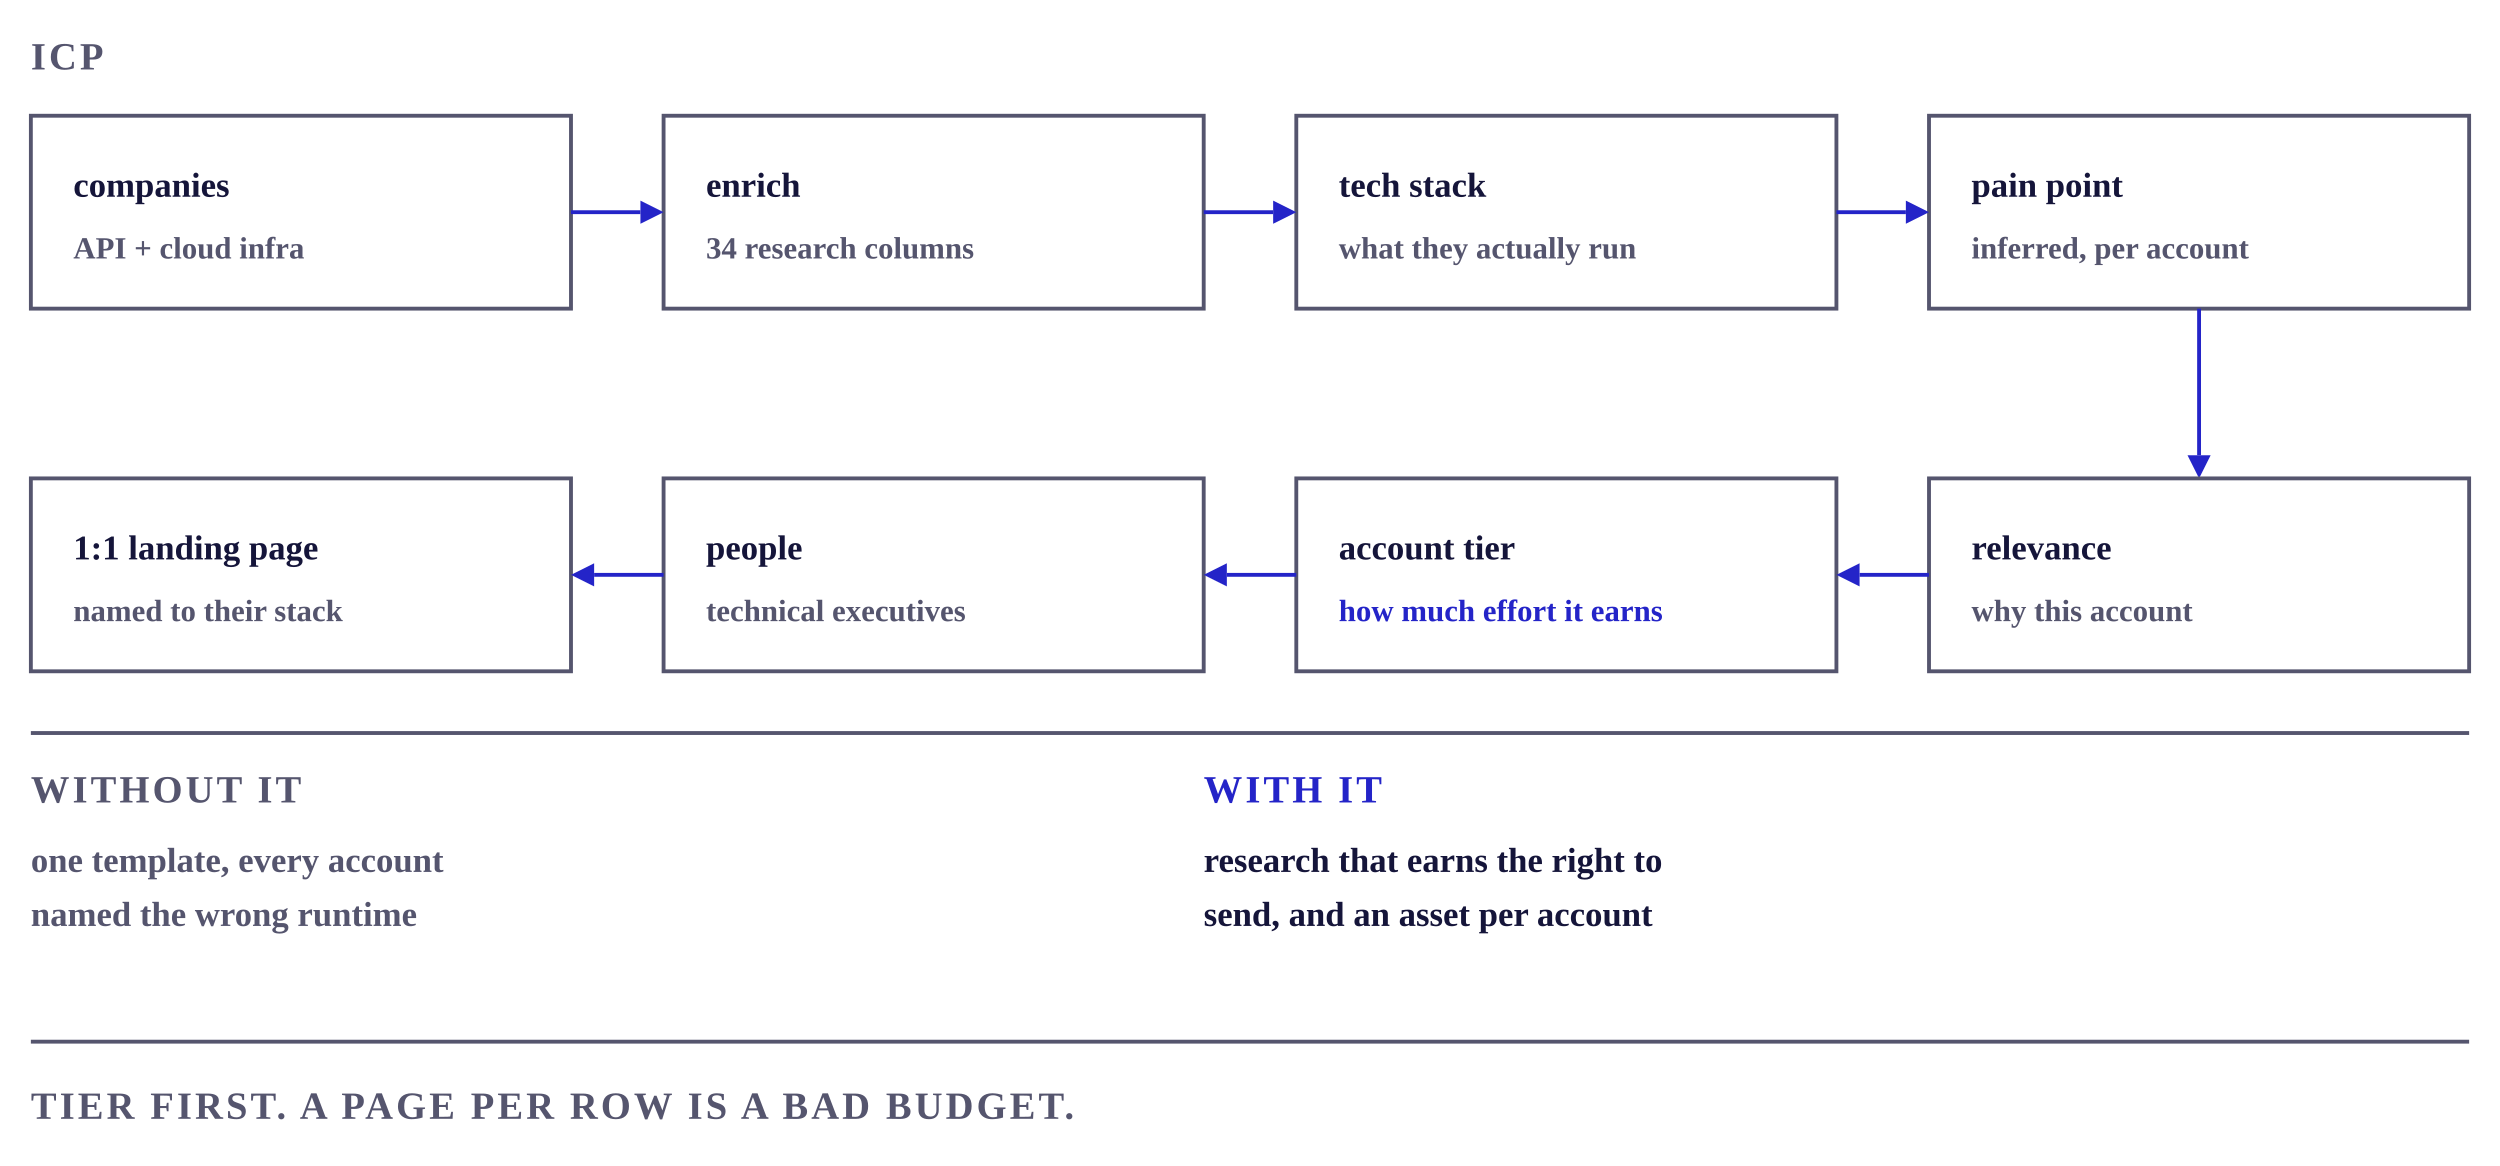
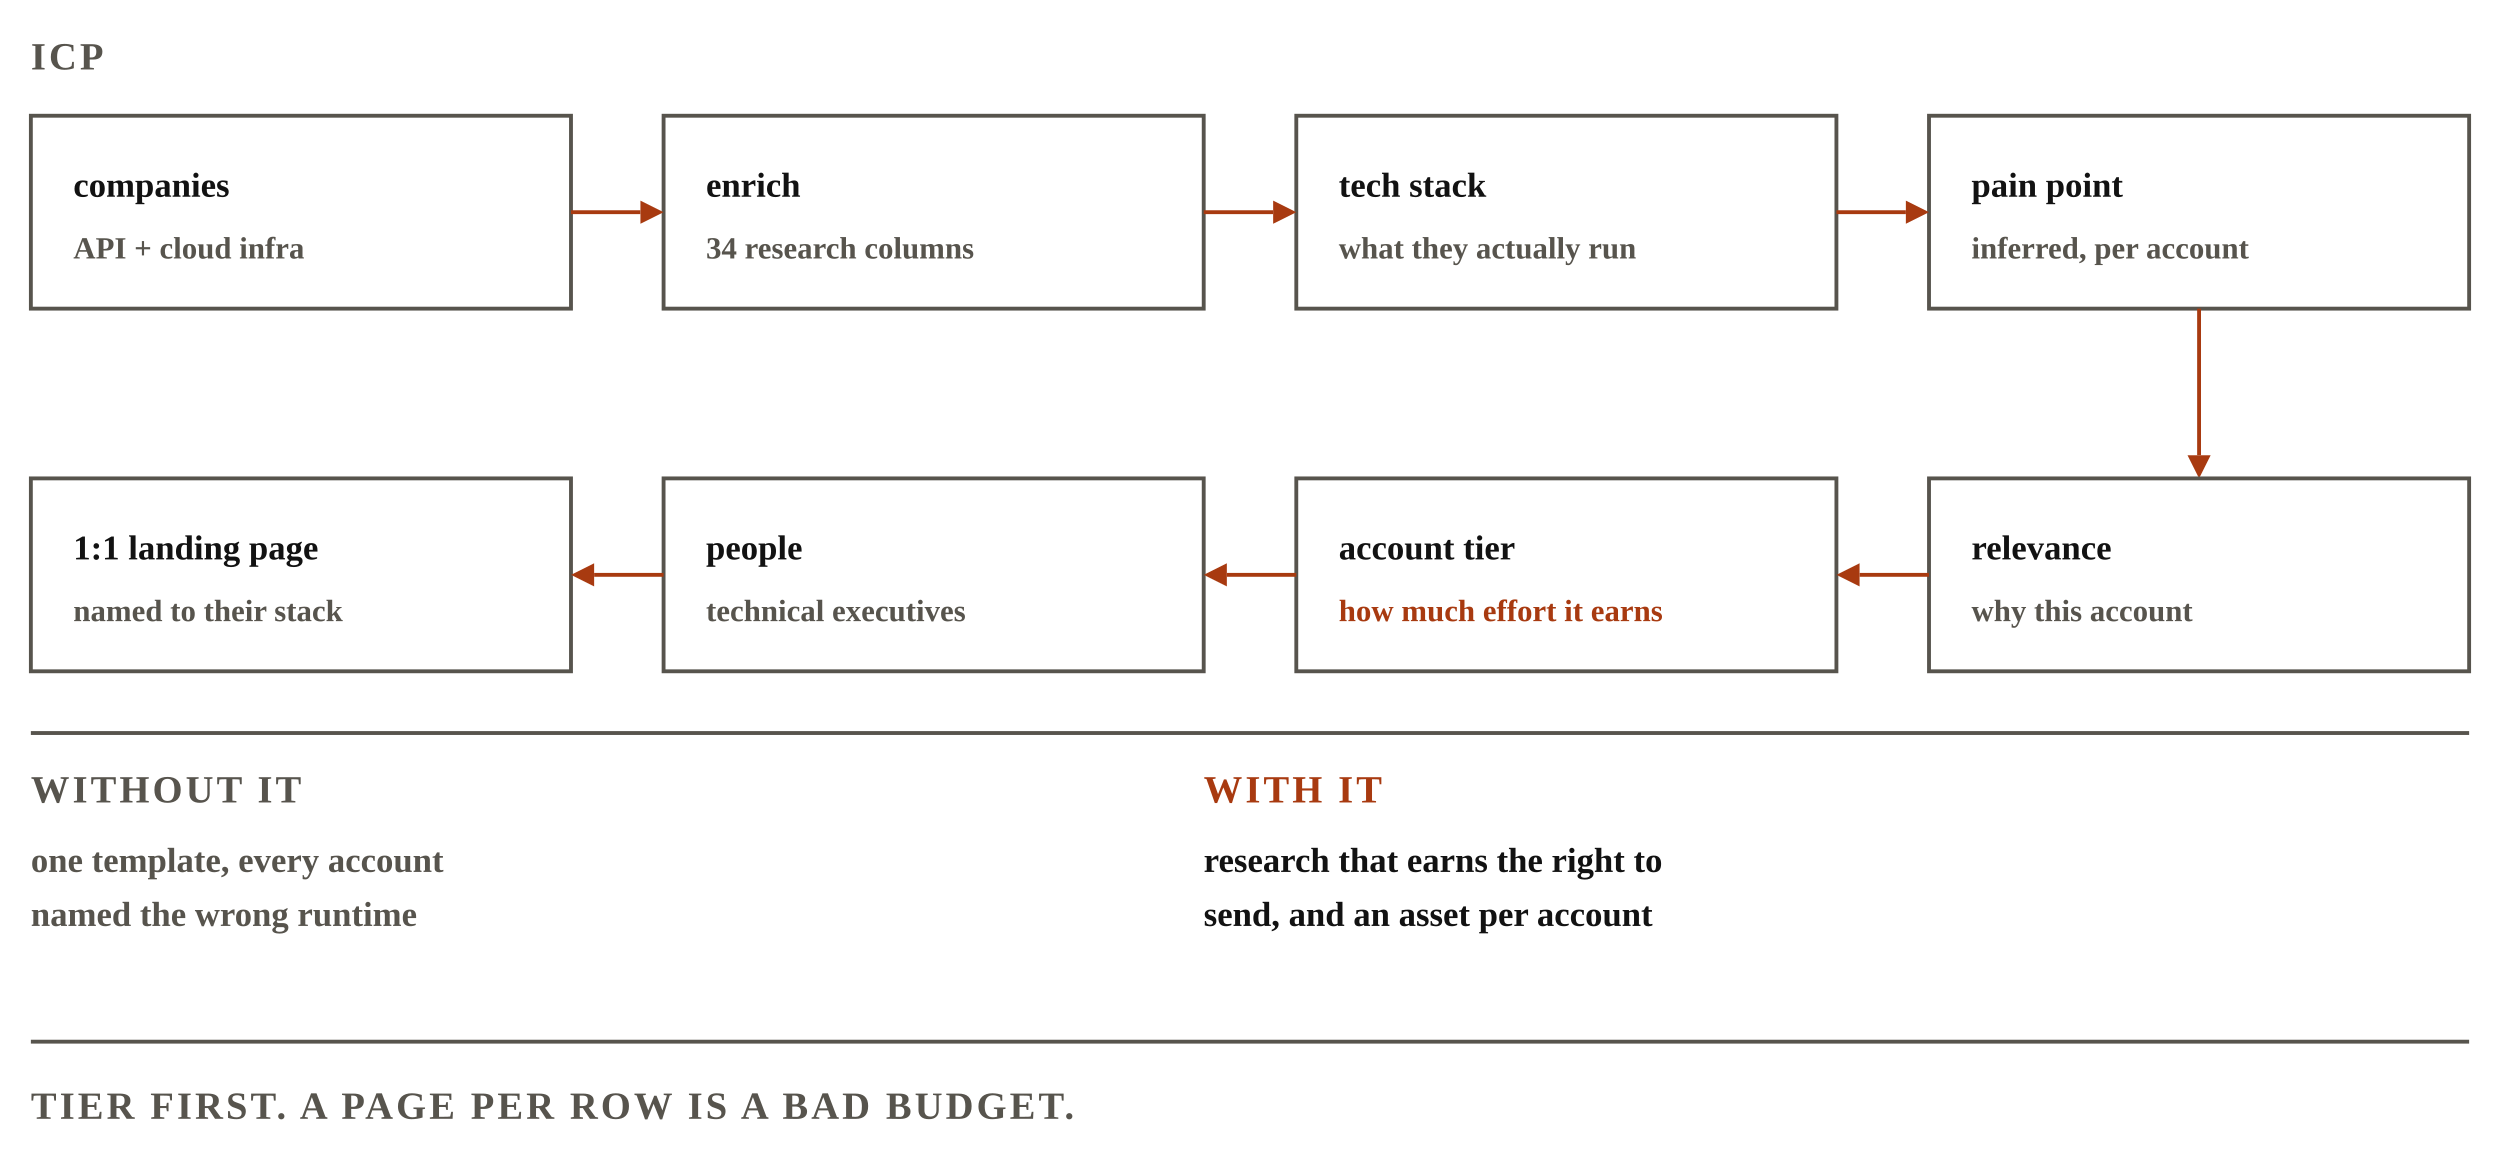
<svg xmlns="http://www.w3.org/2000/svg" viewBox="0 0 648 302" width="648" height="302" role="img" aria-label="companies then enrich then tech stack then pain point then relevance then account tier then people then 1:1 landing page">
  <style>
-     .ink   { fill: #15153a; }
-     .muted { fill: #55556e; }
-     .accf  { fill: #2424c8; }
-     .acc   { stroke: #2424c8; }
-     .box   { fill: none; stroke: #55556e; stroke-width: 1; }
-     .rule  { stroke: #55556e; }
+     .ink   { fill: #121212; }
+     .muted { fill: #57544d; }
+     .accf  { fill: #a83a10; }
+     .acc   { stroke: #a83a10; }
+     .box   { fill: none; stroke: #57544d; stroke-width: 1; }
+     .rule  { stroke: #57544d; }
    text   { font-family: var(--font-sans, "Schibsted Grotesk"), system-ui, sans-serif; font-weight: 600; }
    .lbl   { font-size: 10px; letter-spacing: 0.08em; }
    .sub   { font-size: 9px; }
    .tiny  { font-size: 8px; }
  </style>
  <text class="lbl muted" x="8" y="18">ICP</text>
  <rect class="box" x="8" y="30" width="140" height="50" />
  <text class="sub ink" x="19" y="51">companies</text>
  <text class="tiny muted" x="19" y="67">API + cloud infra</text>
  <rect class="box" x="172" y="30" width="140" height="50" />
  <text class="sub ink" x="183" y="51">enrich</text>
  <text class="tiny muted" x="183" y="67">34 research columns</text>
  <rect class="box" x="336" y="30" width="140" height="50" />
  <text class="sub ink" x="347" y="51">tech stack</text>
  <text class="tiny muted" x="347" y="67">what they actually run</text>
  <rect class="box" x="500" y="30" width="140" height="50" />
  <text class="sub ink" x="511" y="51">pain point</text>
  <text class="tiny muted" x="511" y="67">inferred, per account</text>
  <path class="acc" d="M148 55.0 H166" stroke-width="1" />
  <path class="accf" d="M172 55.0 l-6 -3 v6 z" />
  <path class="acc" d="M312 55.0 H330" stroke-width="1" />
  <path class="accf" d="M336 55.0 l-6 -3 v6 z" />
  <path class="acc" d="M476 55.0 H494" stroke-width="1" />
  <path class="accf" d="M500 55.0 l-6 -3 v6 z" />
  <path class="acc" d="M570.0 80 V118" stroke-width="1" />
  <path class="accf" d="M570.0 124 l-3 -6 h6 z" />
  <rect class="box" x="500" y="124" width="140" height="50" />
  <text class="sub ink" x="511" y="145">relevance</text>
  <text class="tiny muted" x="511" y="161">why this account</text>
  <rect class="box" x="336" y="124" width="140" height="50" stroke-width="1.7" />
  <text class="sub ink" x="347" y="145">account tier</text>
  <text class="tiny accf" x="347" y="161">how much effort it earns</text>
  <rect class="box" x="172" y="124" width="140" height="50" />
  <text class="sub ink" x="183" y="145">people</text>
  <text class="tiny muted" x="183" y="161">technical executives</text>
  <rect class="box" x="8" y="124" width="140" height="50" />
  <text class="sub ink" x="19" y="145">1:1 landing page</text>
  <text class="tiny muted" x="19" y="161">named to their stack</text>
  <path class="acc" d="M500 149.0 H482" stroke-width="1" />
  <path class="accf" d="M476 149.0 l6 -3 v6 z" />
  <path class="acc" d="M336 149.0 H318" stroke-width="1" />
  <path class="accf" d="M312 149.0 l6 -3 v6 z" />
  <path class="acc" d="M172 149.0 H154" stroke-width="1" />
  <path class="accf" d="M148 149.0 l6 -3 v6 z" />
  <line class="rule" x1="8" y1="190" x2="640" y2="190" stroke-width="1" />
  <text class="lbl muted" x="8" y="208">WITHOUT IT</text>
  <text class="sub muted" x="8" y="226">one template, every account</text>
  <text class="sub muted" x="8" y="240">named the wrong runtime</text>
  <text class="lbl accf" x="312" y="208">WITH IT</text>
  <text class="sub ink" x="312" y="226">research that earns the right to</text>
  <text class="sub ink" x="312" y="240">send, and an asset per account</text>
  <line class="rule" x1="8" y1="270" x2="640" y2="270" stroke-width="1" />
  <text class="lbl muted" x="8" y="290">TIER FIRST. A PAGE PER ROW IS A BAD BUDGET.</text>
</svg>
